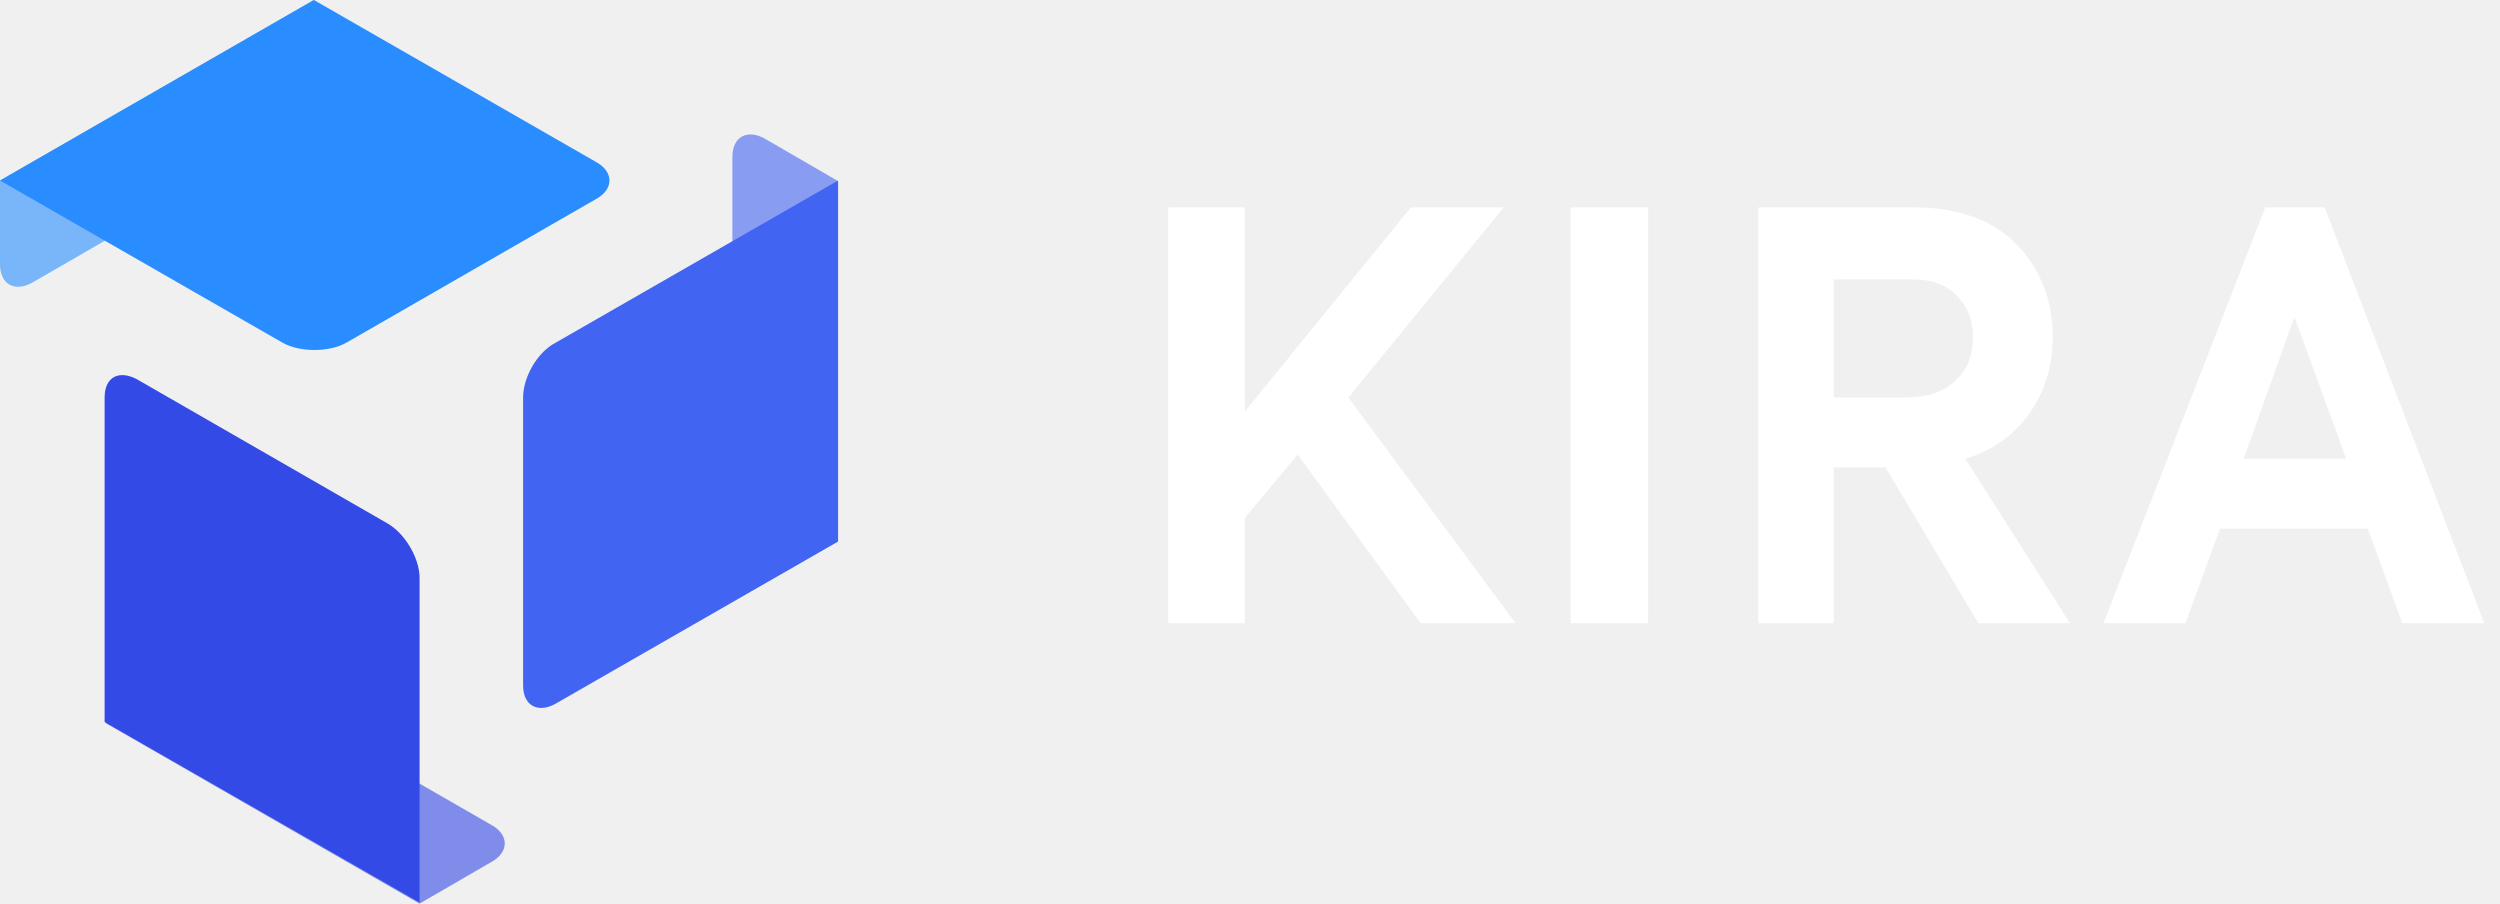
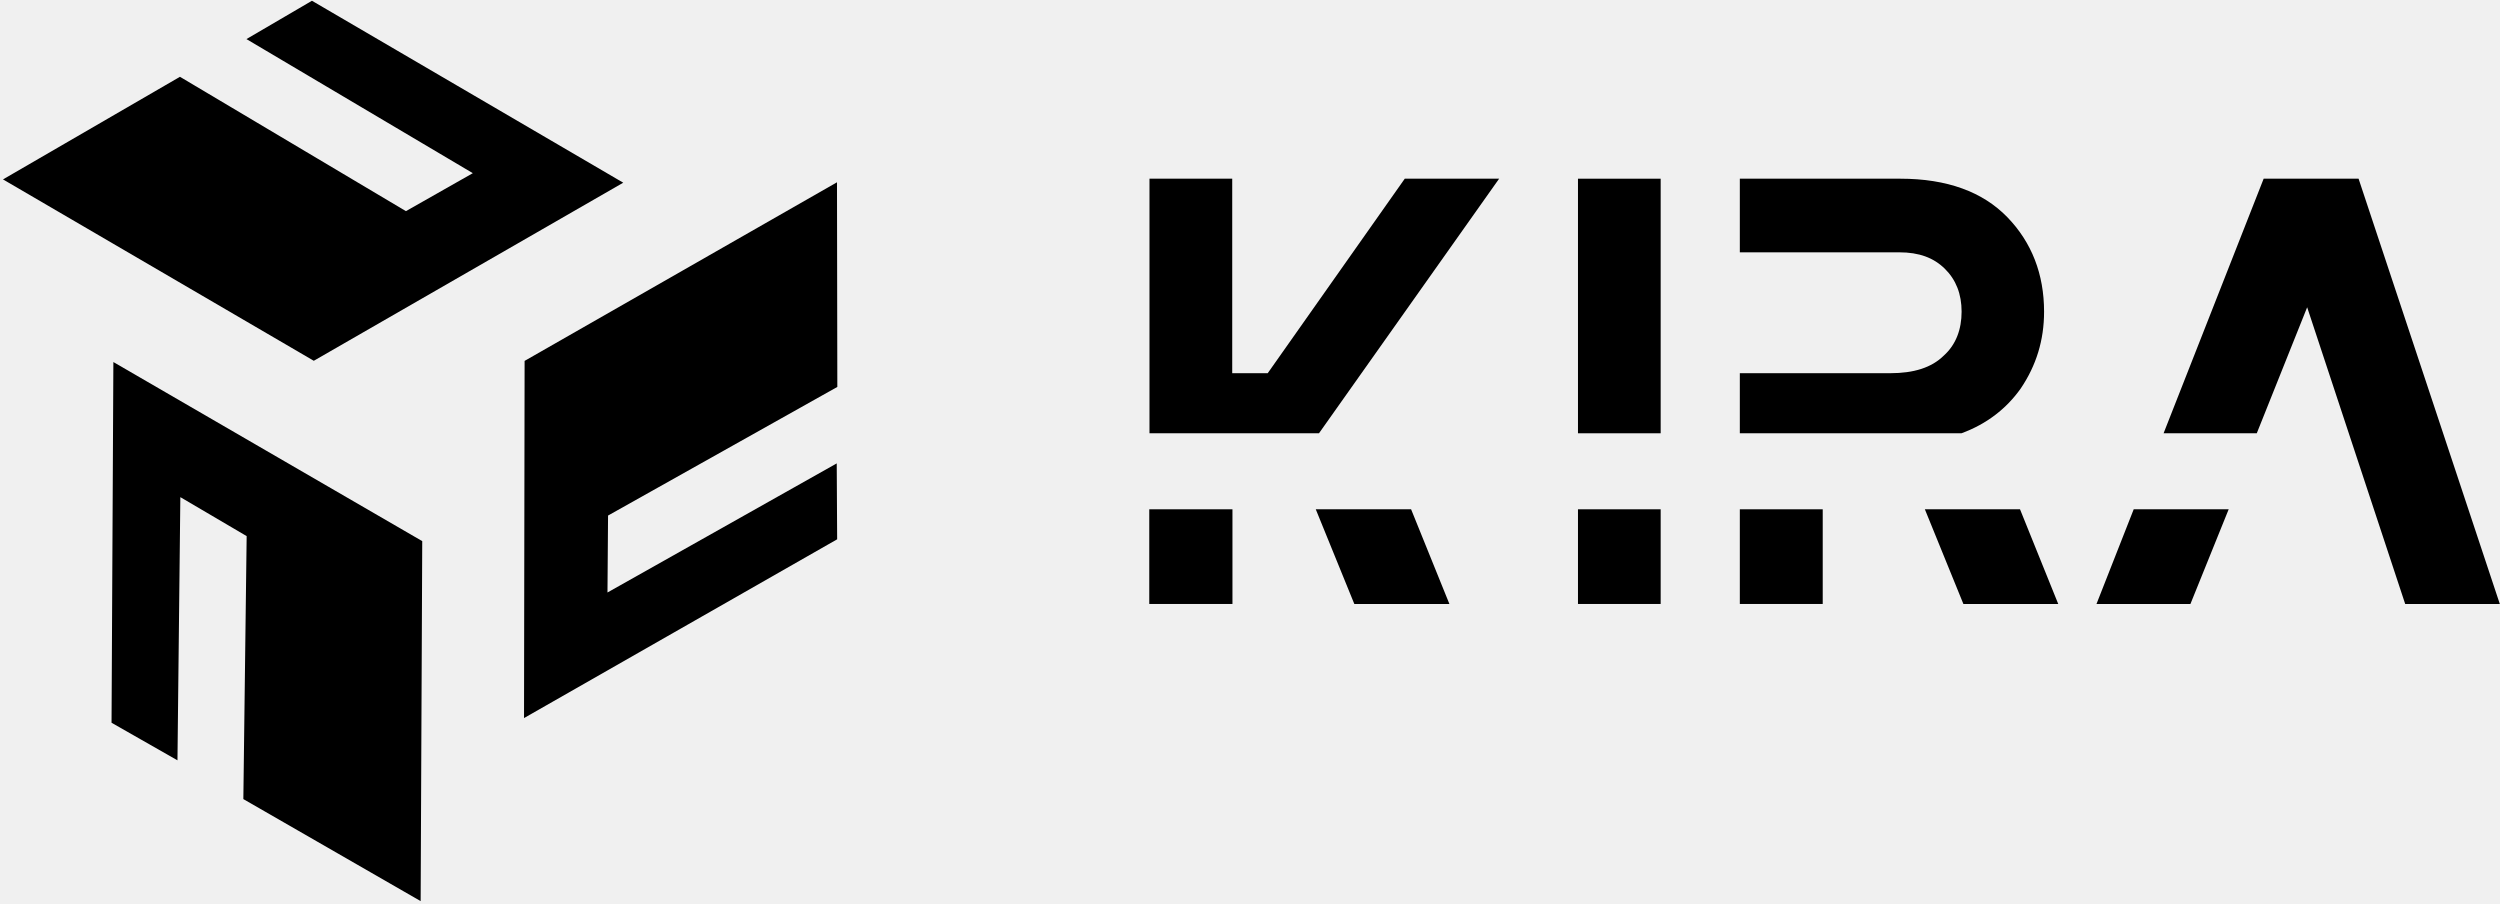
- <svg xmlns="http://www.w3.org/2000/svg" width="83" height="30" viewBox="0 0 83 30" fill="none">
-   <path opacity="0.6" fill-rule="evenodd" clip-rule="evenodd" d="M1.074 9.382C0.501 9.703 0 9.453 0 8.775V5.993L10.421 0V2.782C10.421 3.46 9.956 4.281 9.347 4.602L1.074 9.382Z" fill="#298DFF" />
-   <path opacity="0.6" fill-rule="evenodd" clip-rule="evenodd" d="M16.328 28.609C16.901 28.288 16.901 27.717 16.328 27.396L8.02 22.616C7.447 22.295 6.48 22.295 5.907 22.616L3.508 24.007L13.929 30L16.328 28.609Z" fill="#344AE6" />
-   <path opacity="0.6" fill-rule="evenodd" clip-rule="evenodd" d="M25.39 4.602C24.817 4.281 24.316 4.53 24.316 5.208V14.768C24.316 15.446 24.782 16.267 25.39 16.587L27.79 17.979V5.993L25.39 4.602Z" fill="#4264F2" />
-   <path fill-rule="evenodd" clip-rule="evenodd" d="M0 5.993L10.421 0L19.804 5.386C20.377 5.707 20.377 6.278 19.804 6.599L11.496 11.379C10.923 11.7 9.956 11.7 9.383 11.379L0 5.993Z" fill="#298DFF" />
-   <path fill-rule="evenodd" clip-rule="evenodd" d="M3.473 13.198C3.473 12.521 3.938 12.271 4.547 12.592L12.855 17.372C13.428 17.693 13.93 18.513 13.93 19.191V29.964L3.473 23.971V13.198Z" fill="#344AE6" />
-   <path fill-rule="evenodd" clip-rule="evenodd" d="M18.442 23.365C17.869 23.686 17.367 23.437 17.367 22.759V13.199C17.367 12.521 17.833 11.701 18.442 11.38L27.824 5.993V17.979L18.442 23.365Z" fill="#4264F2" />
-   <path d="M50.316 20.69H47.165L43.083 15.09L41.328 17.194V20.69H38.785V6.885H41.328V13.663L46.843 6.885H49.923L44.766 13.199L50.316 20.69Z" fill="white" />
-   <path d="M52.141 20.69V6.885H54.719V20.69H52.141Z" fill="white" />
-   <path d="M68.724 20.69H65.68L62.6 15.518H60.882V20.69H58.375V6.885H63.532C65.036 6.885 66.182 7.313 66.97 8.134C67.757 8.954 68.151 9.989 68.151 11.201C68.151 12.129 67.901 12.949 67.399 13.698C66.898 14.412 66.182 14.947 65.251 15.232L68.724 20.69ZM63.496 9.275H60.882V13.199H63.209C63.961 13.199 64.534 13.021 64.928 12.628C65.322 12.271 65.501 11.772 65.501 11.201C65.501 10.631 65.322 10.167 64.964 9.81C64.606 9.453 64.14 9.275 63.496 9.275Z" fill="white" />
-   <path d="M82.478 20.69H79.756L78.61 17.551H73.704L72.558 20.69H69.836L75.208 6.885H77.177L82.478 20.69ZM77.894 15.232L76.175 10.523L74.492 15.232H77.894Z" fill="white" />
+ <svg xmlns="http://www.w3.org/2000/svg" width="833" height="301" viewBox="0 0 833 301" fill="none">
+   <path d="M0.999 59.778L59.961 25.588L135.254 70.354L157.542 57.702L82.114 13.022L103.94 0.252L207.663 60.875L104.556 120.213L0.999 59.778Z" fill="black" />
+   <path d="M140.159 300.252L81.084 266.257L82.186 178.633L60.091 165.647L59.131 253.344L37.165 240.818L37.776 120.631L140.69 180.303L140.159 300.252Z" fill="black" />
+   <path d="M278.999 128.923L278.886 60.738L174.797 120.252L174.605 239.262L278.939 179.698L278.799 154.402L202.411 197.418L202.604 171.78L278.999 128.923Z" fill="black" />
+   <path d="M410.655 169.696H382.937L382.937 201.242H410.655V169.696Z" fill="black" />
+   <path d="M439.484 144.369H383.007V59.541H410.576V124.356H422.399L408.298 144.369L468.067 59.541L499.507 59.541L439.484 144.369Z" fill="black" />
+   <path d="M438.415 169.696L451.26 201.242H482.941L470.179 169.696H438.415Z" fill="black" />
+   <path d="M525.782 169.696V201.242H553.333V169.696H525.782Z" fill="black" />
+   <path d="M579.71 169.696V201.242H607.331V169.696H579.71Z" fill="black" />
+   <path d="M641.364 169.696L654.201 201.242H685.805L673.071 169.696H641.364Z" fill="black" />
+   <path fill-rule="evenodd" clip-rule="evenodd" d="M653.556 144.369H579.71V59.541H633.182C648.779 59.541 660.661 63.934 668.831 72.356C677 80.778 681.085 91.396 681.085 103.845C681.085 113.365 678.485 121.787 673.287 129.476C668.555 136.141 661.978 141.289 653.556 144.369ZM632.811 84.073H579.71V124.35H629.841C637.639 124.35 643.58 122.519 647.665 118.491C651.749 114.83 653.606 109.704 653.606 103.845C653.606 97.987 651.749 93.227 648.036 89.565C644.323 85.904 639.495 84.073 632.811 84.073Z" fill="black" />
+   <path d="M710.95 169.696L698.55 201.242H729.851L742.595 169.696H710.95Z" fill="black" />
+   <path d="M801.41 201.242H832.937L785.875 59.541H754.25L720.906 144.369H751.955L785.875 59.541L768.745 102.38L801.41 201.242Z" fill="black" />
+   <path d="M553.333 144.369H525.782V59.541H553.333V144.369Z" fill="black" />
</svg>
